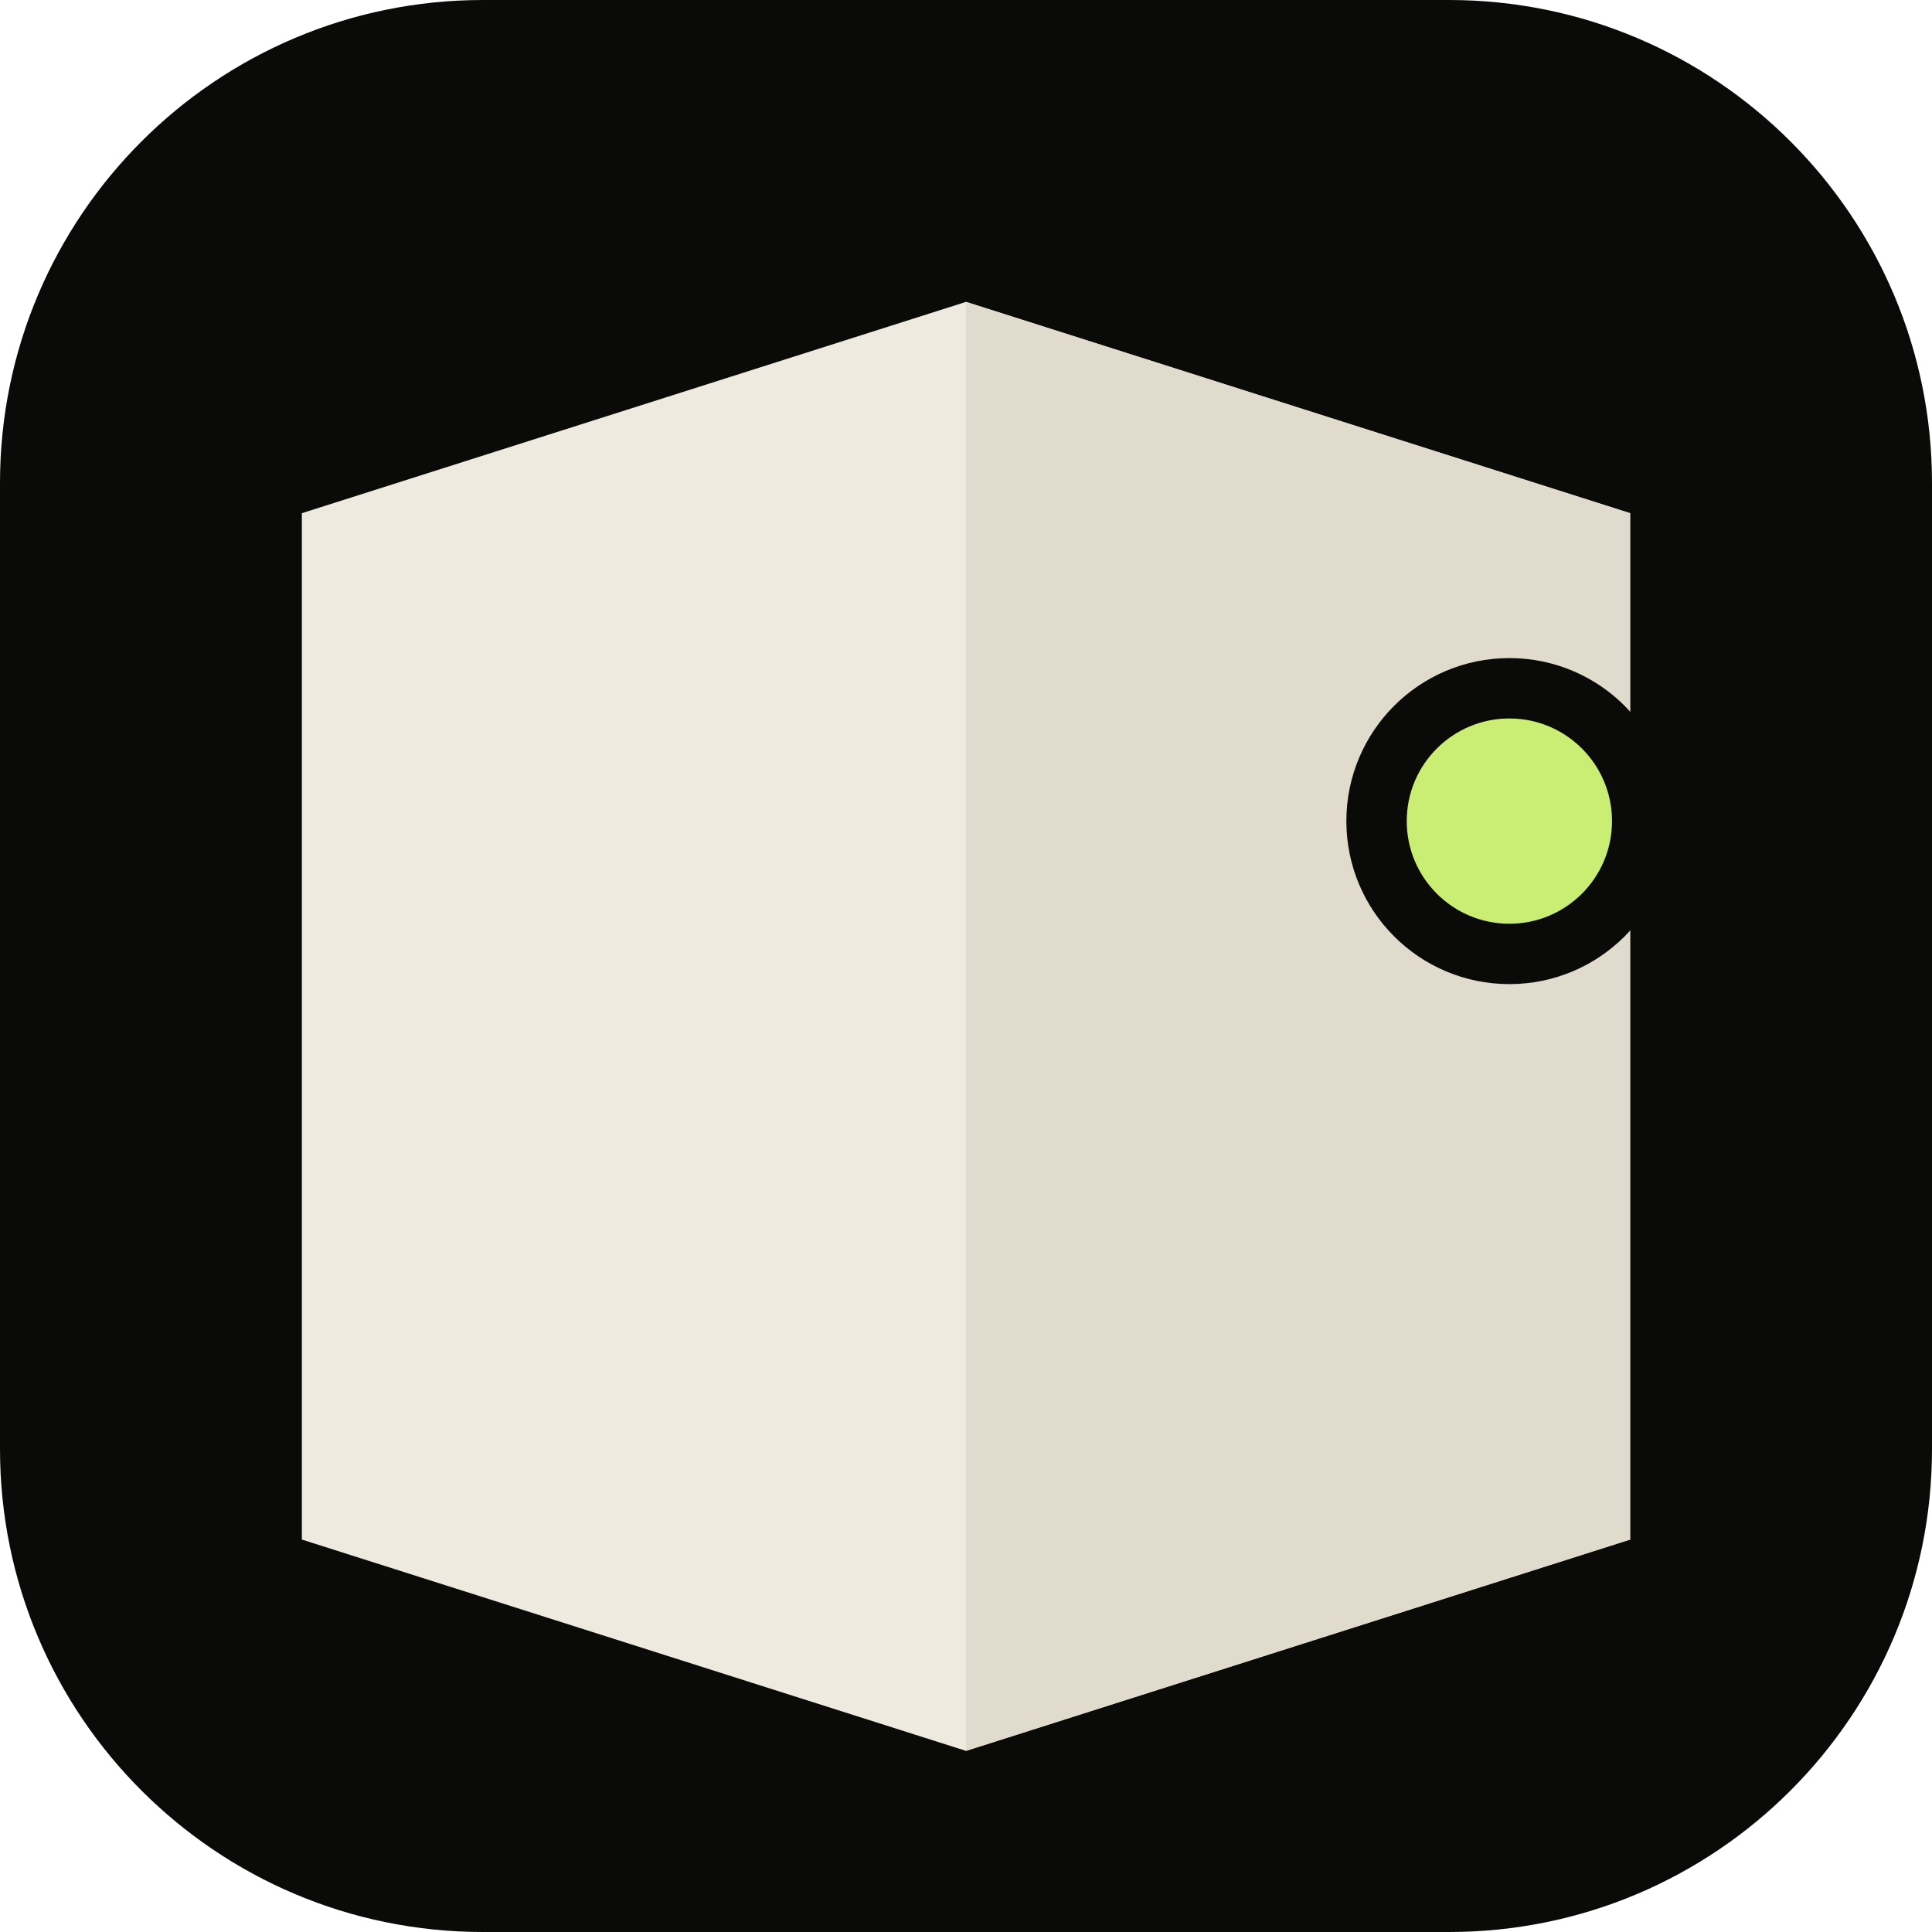
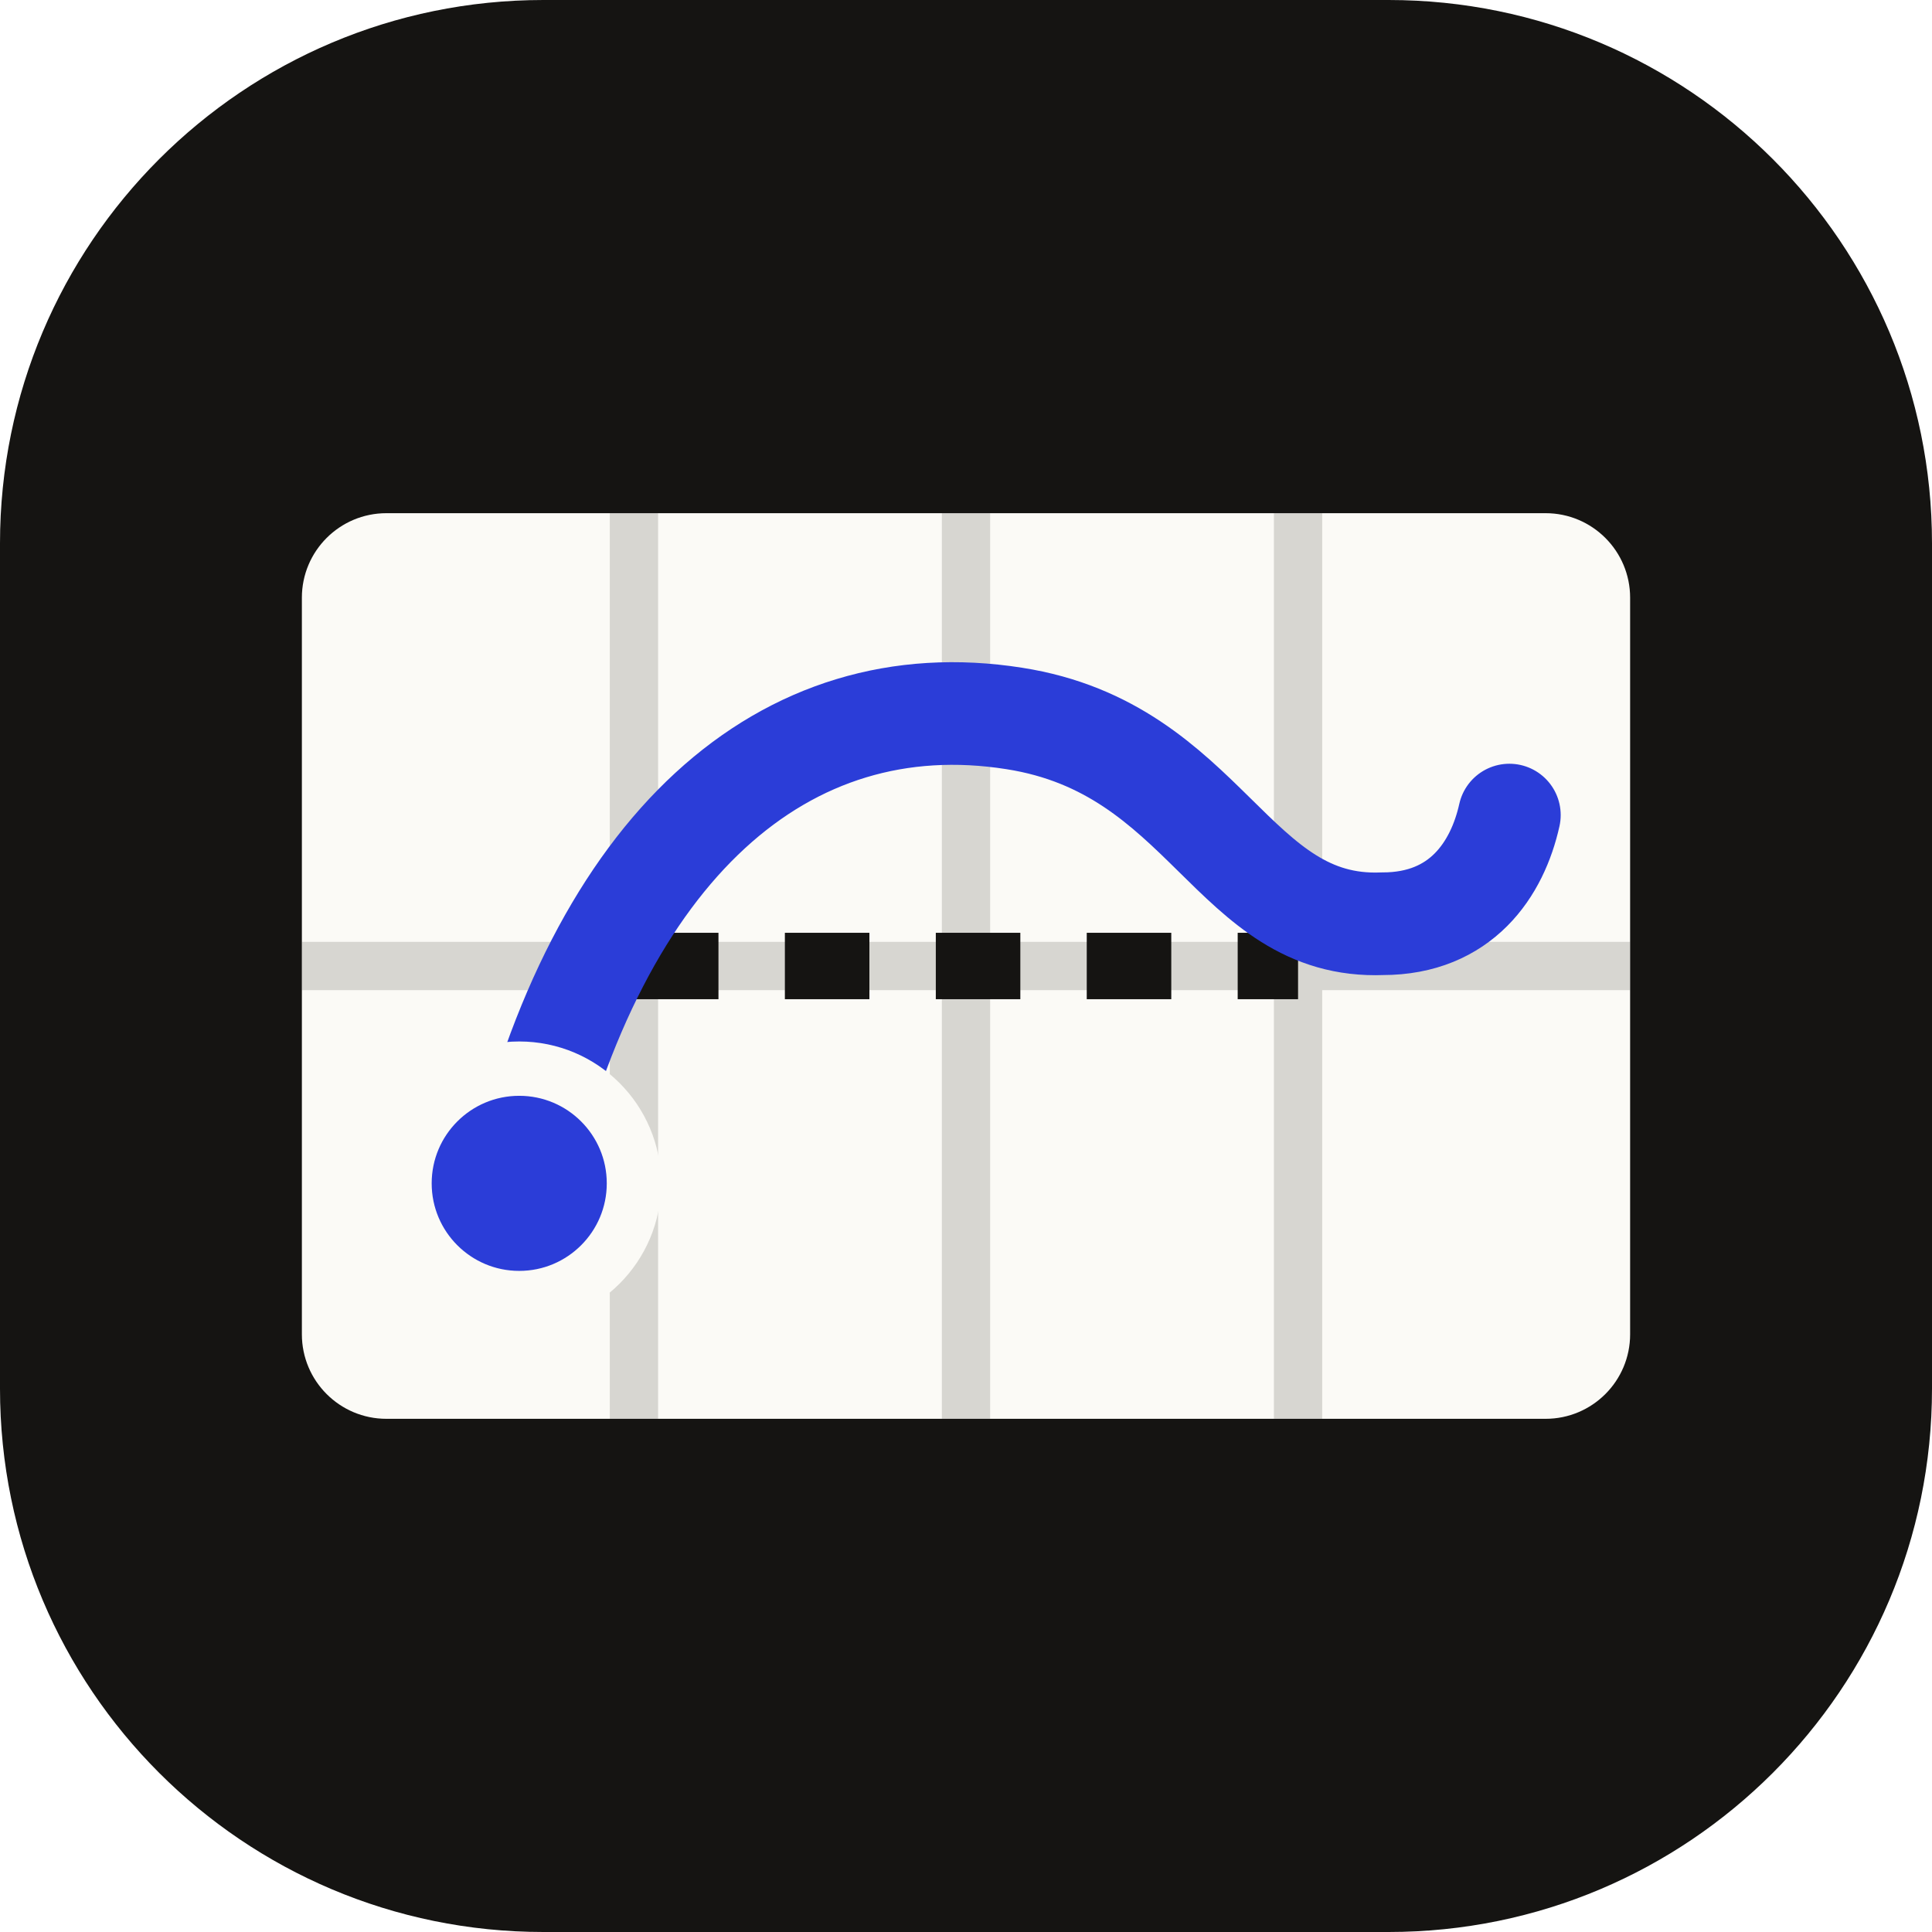
- <svg xmlns="http://www.w3.org/2000/svg" viewBox="0 0 32 32">
-   <rect width="32" height="32" rx="8" fill="#0A0A08" />
-   <path d="M5 8.5 16 5l11 3.5v17L16 29 5 25.5z" fill="#EFEAE0" />
-   <path d="M16 5 27 8.5v17L16 29z" fill="#E1DBCD" />
-   <circle cx="25" cy="13.6" r="2.2" fill="#C9EE73" stroke="#0A0A08" />
+ <svg xmlns="http://www.w3.org/2000/svg" viewBox="0 0 32 32" fill="none">
+   <rect width="32" height="32" rx="9" fill="#151412" />
+   <rect x="5" y="8.5" width="22" height="15" rx="1.4" fill="#FBFAF6" />
+   <path d="M10.5 8.5v15M16 8.5v15M21.5 8.5v15M5 16h22" stroke="#151412" stroke-opacity=".16" stroke-width=".8" />
+   <path d="M10.5 16h11" stroke="#151412" stroke-width="1.1" stroke-dasharray="1.4 1.1" />
+   <path d="M8.6 19.6c1.3-5.6 4.4-8.3 8.2-7.7 3.2.5 3.6 3.5 6.1 3.4 1.3 0 1.9-.9 2.1-1.8" stroke="#2B3DD8" stroke-width="1.7" stroke-linecap="round" />
+   <circle cx="8.6" cy="19.6" r="1.9" fill="#2B3DD8" stroke="#FBFAF6" stroke-width=".9" />
</svg>
